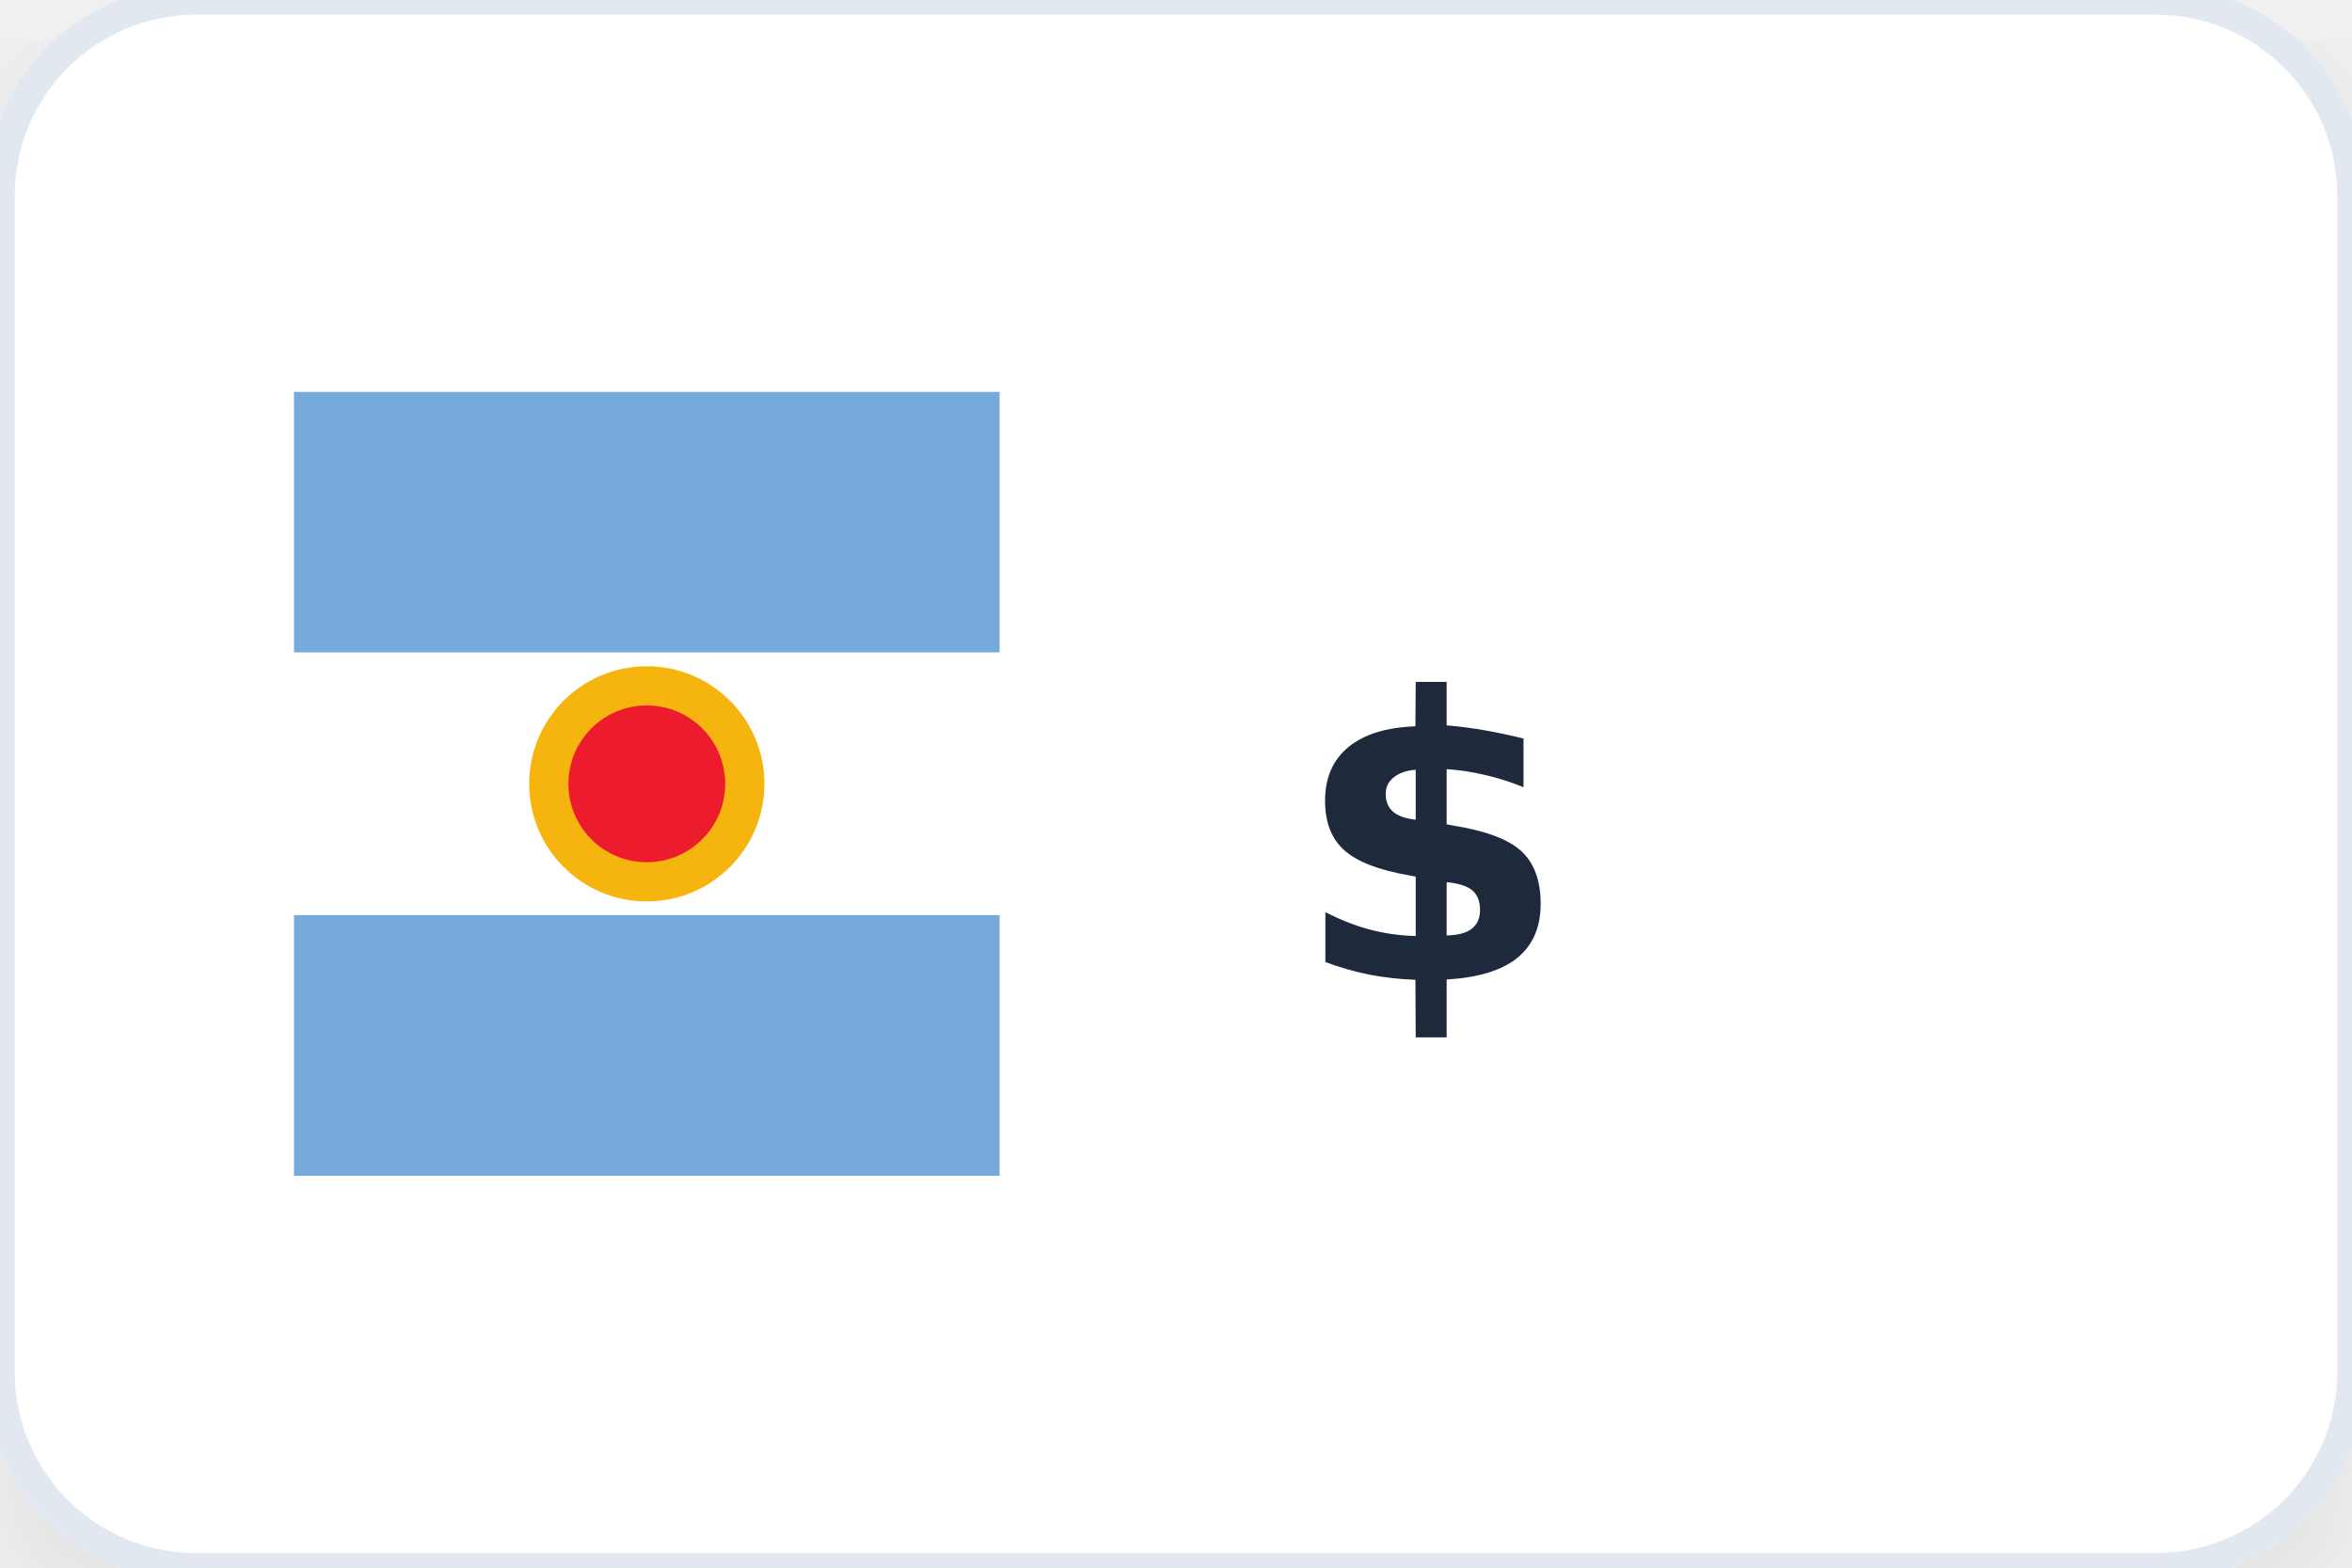
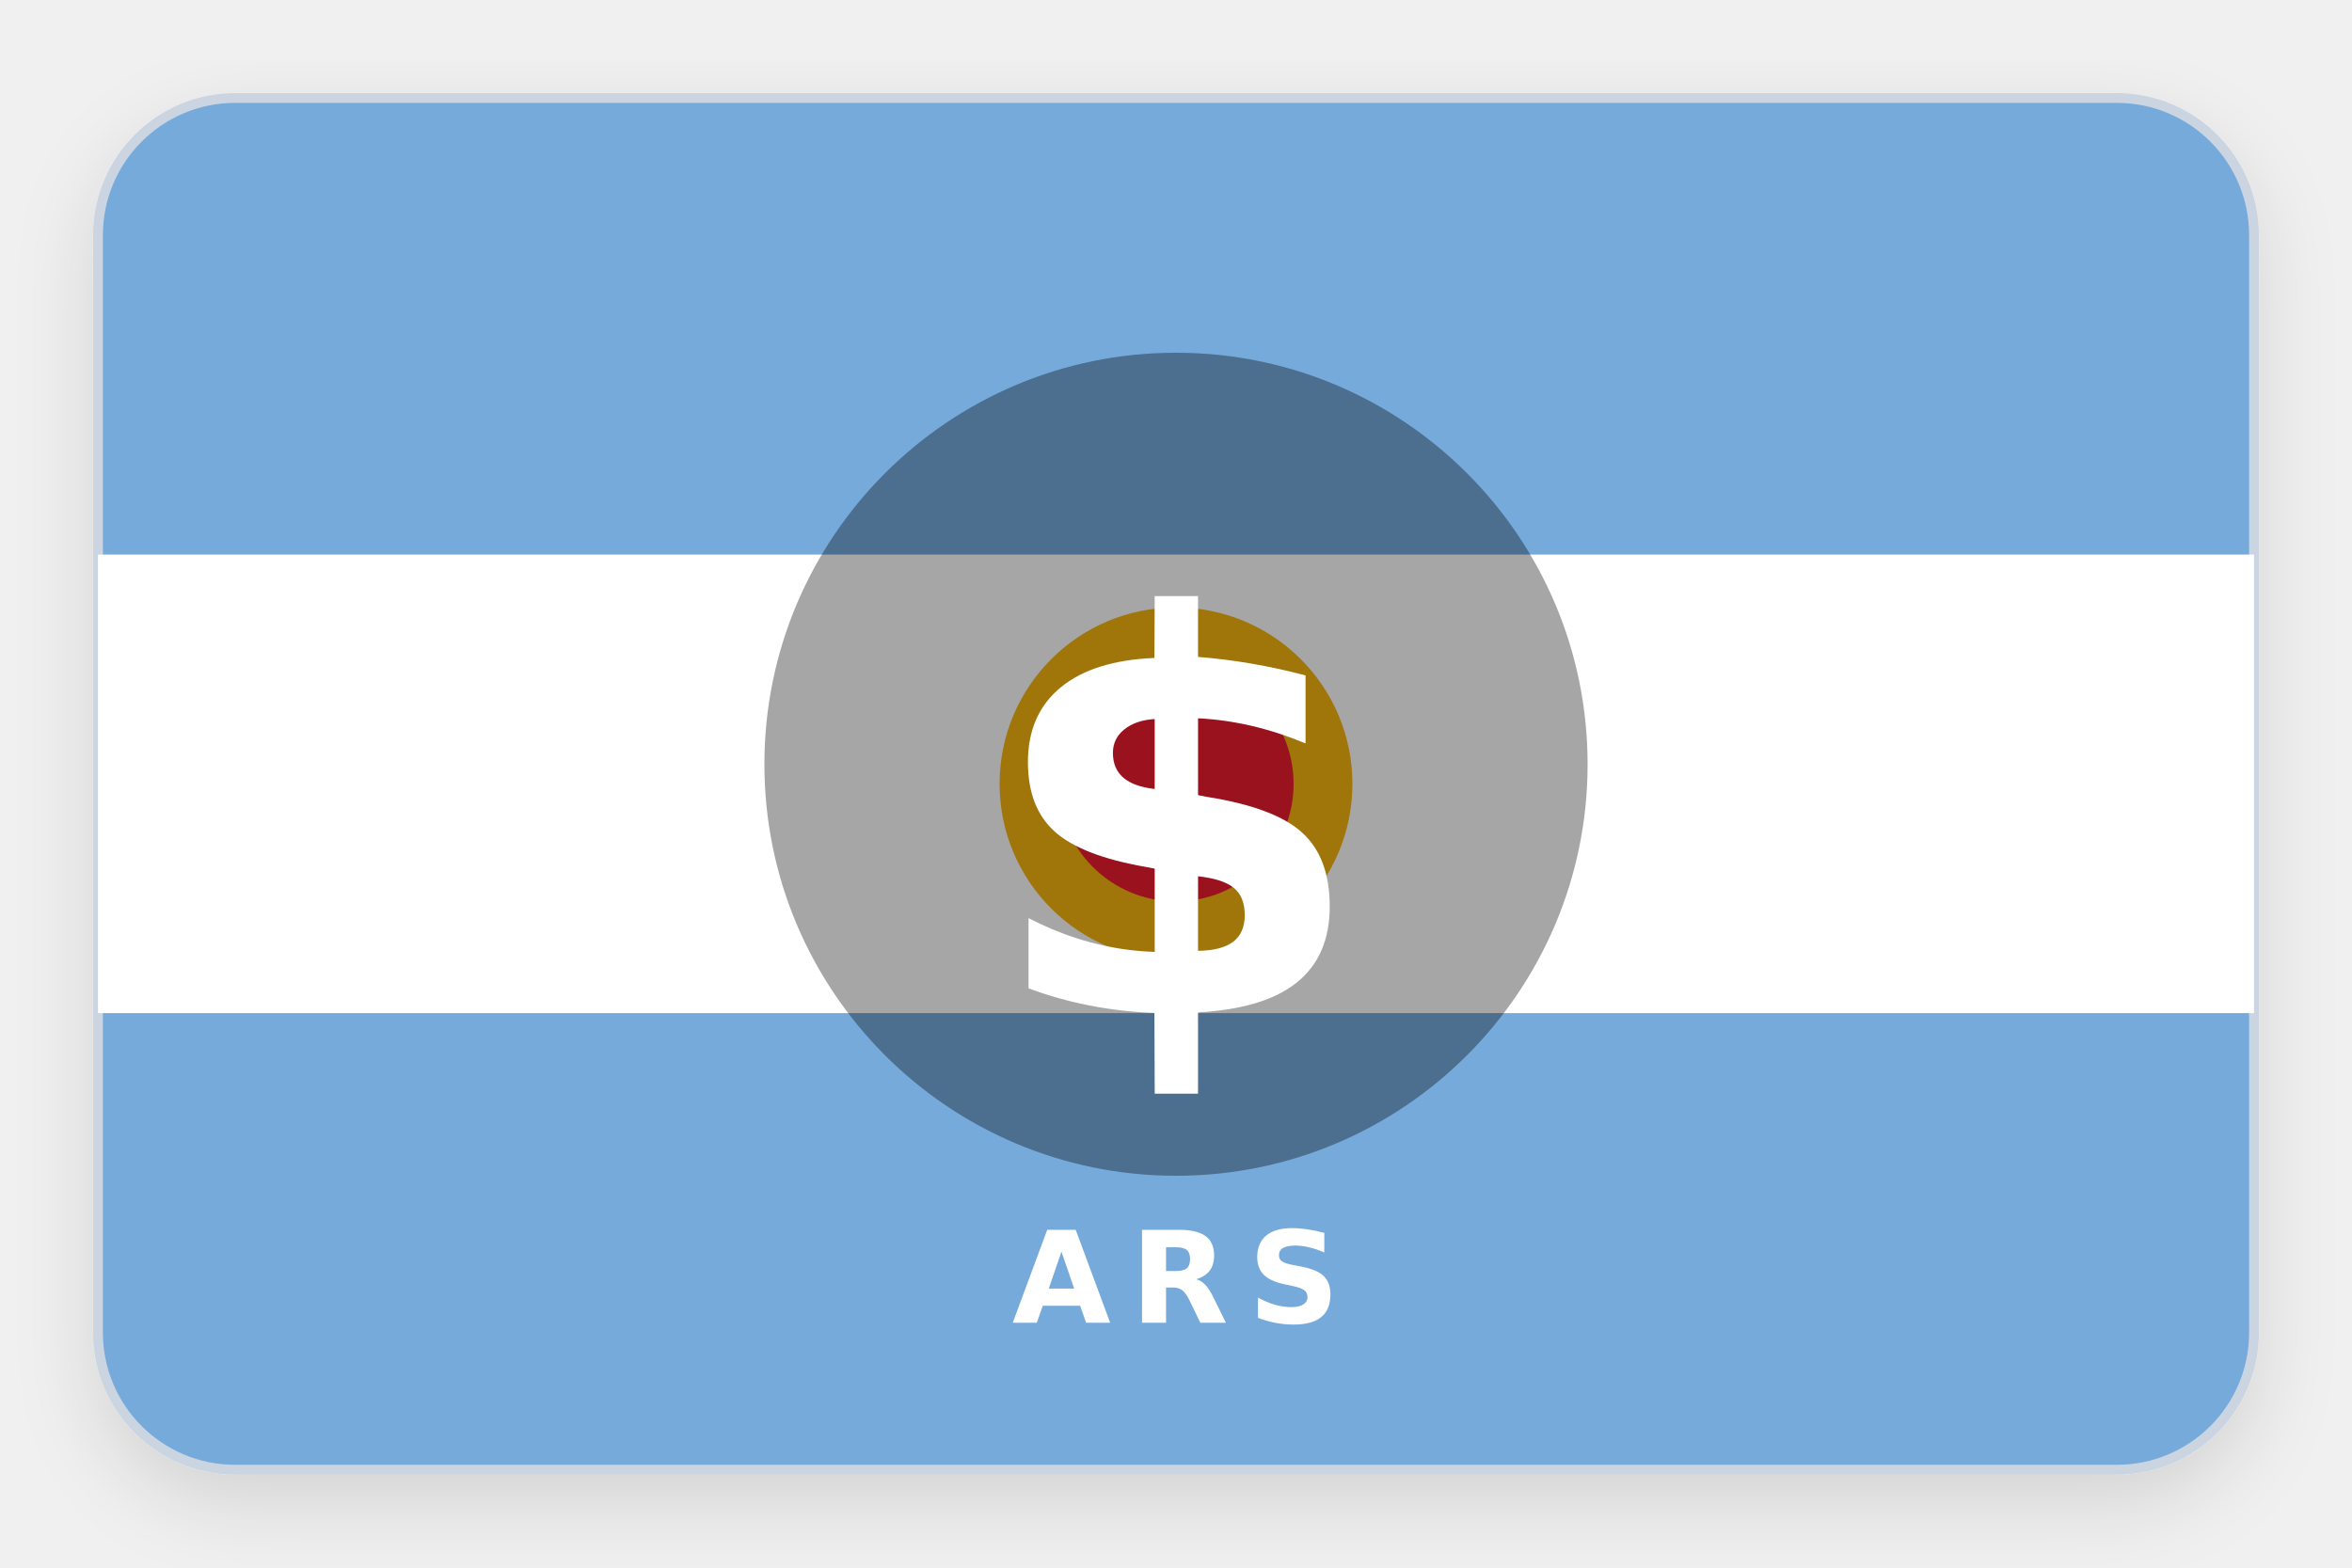
- <svg xmlns="http://www.w3.org/2000/svg" viewBox="0 0 120 80" width="120" height="80">
+ <svg xmlns="http://www.w3.org/2000/svg" viewBox="0 0 240 160" width="240" height="160">
  <defs>
    <filter id="shadow" x="-5%" y="-5%" width="120%" height="120%">
-       <feDropShadow dx="0" dy="2" stdDeviation="3" flood-opacity="0.08" />
+       <feDropShadow dx="0" dy="3" stdDeviation="4" flood-color="#000" flood-opacity="0.12" />
    </filter>
    <style>
-       .card { fill:#fff; stroke:#e2e8f0; stroke-width:1.5; rx:10; }
-       .symbol { font-family:'DejaVu Sans',Arial,sans-serif; font-size:20px; font-weight:bold; fill:#1e293b; text-anchor:middle; }
+       .label { font-family: 'DejaVu Sans', Arial, sans-serif; font-size: 13px; font-weight: 600; fill: #ffffff; text-anchor: middle; letter-spacing: 2px; }
+       .dark-circle { fill: #000000; fill-opacity: 0.35; }
+       .currency { font-family: 'DejaVu Sans', 'Segoe UI', Arial, sans-serif; font-size: 56px; font-weight: 900; fill: #ffffff; text-anchor: middle; dominant-baseline: central; }
    </style>
  </defs>
-   <rect width="120" height="80" rx="10" class="card" filter="url(#shadow)" />
-   <rect x="15" y="20" width="36" height="13.3" fill="#75AADB" />
-   <rect x="15" y="33.3" width="36" height="13.4" fill="#fff" />
-   <rect x="15" y="46.7" width="36" height="13.3" fill="#75AADB" />
-   <circle cx="33" cy="40" r="6" fill="#F6B40E" />
-   <circle cx="33" cy="40" r="4" fill="#ED1B2E" />
-   <text x="73" y="50" class="symbol">$</text>
+   <rect x="10" y="10" width="220" height="140" rx="14" fill="#75AADB" stroke="#cbd5e1" stroke-width="1" filter="url(#shadow)" />
+   <rect x="10" y="56.6" width="220" height="46.8" fill="#ffffff" />
+   <circle cx="120" cy="80" r="18" fill="#F6B40E" />
+   <circle cx="120" cy="80" r="12" fill="#ED1B2E" />
+   <circle cx="120" cy="78" r="42" class="dark-circle" />
+   <text x="120" y="84" class="currency">$</text>
+   <text x="120" y="135" class="label">ARS</text>
</svg>
